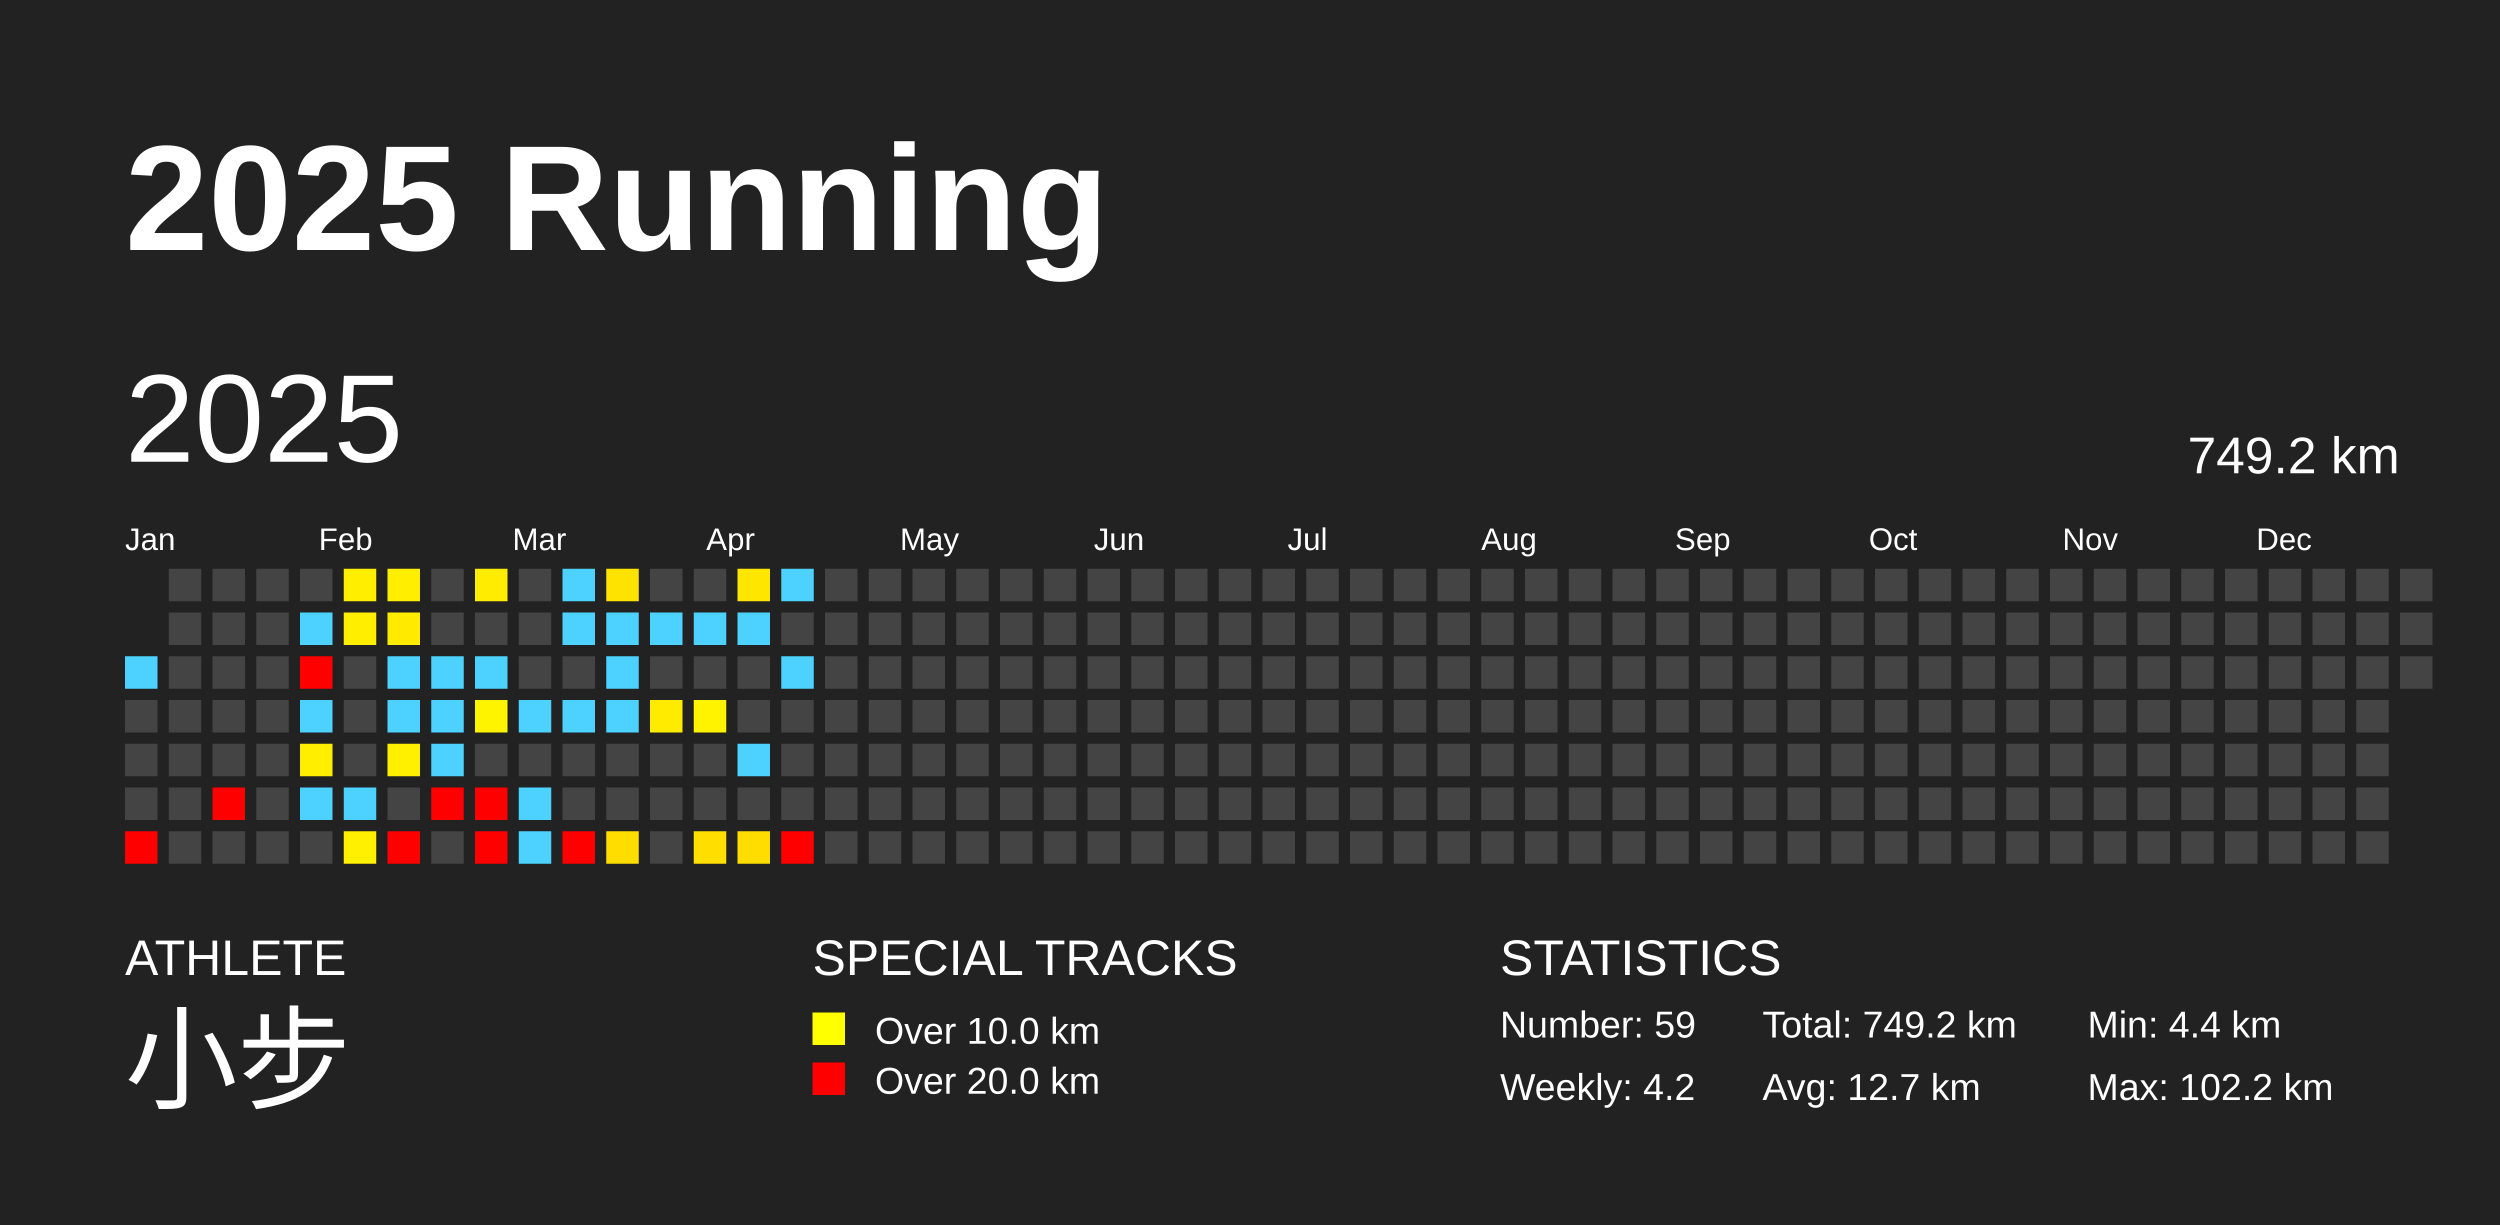
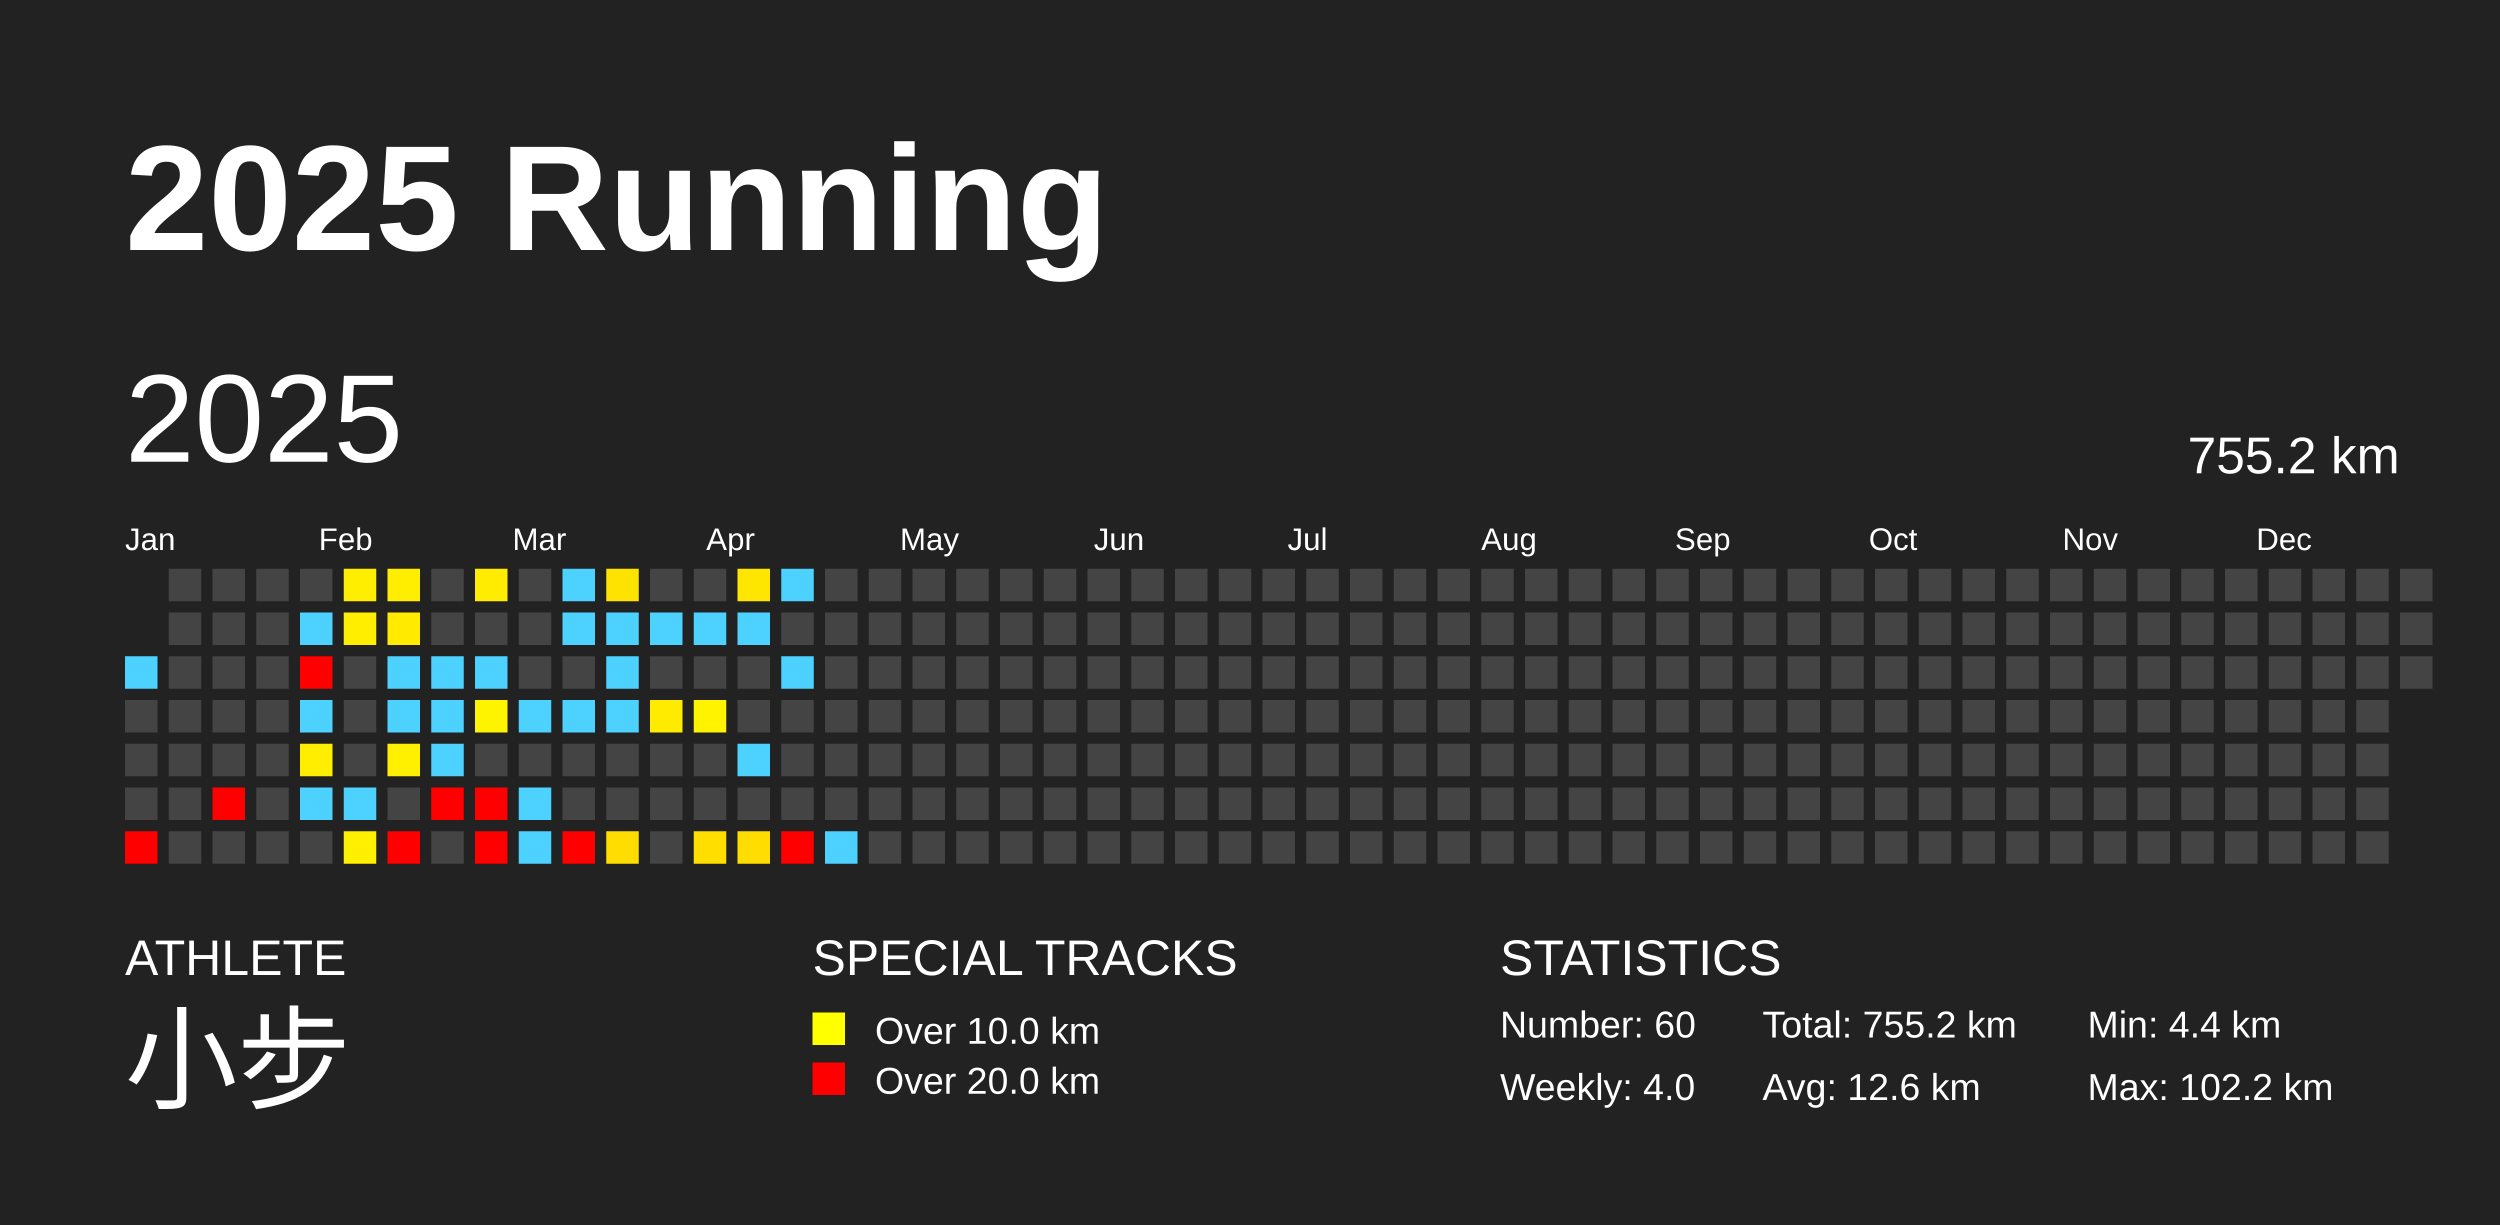
<svg xmlns="http://www.w3.org/2000/svg" baseProfile="full" height="98mm" version="1.1" viewBox="0,0,200,98" width="200mm">
  <defs />
  <rect fill="#222222" height="98" width="200" x="0" y="0" />
  <text fill="#FFFFFF" style="font-size:12px; font-family:Arial; font-weight:bold;" x="10" y="20">2025 Running</text>
  <text fill="#FFFFFF" style="font-size:4px; font-family:Arial" x="10" y="78">ATHLETE</text>
  <text fill="#FFFFFF" style="font-size:9px; font-family:Arial" x="10" y="88">小步</text>
  <text fill="#FFFFFF" style="font-size:4px; font-family:Arial" x="65" y="78">SPECIAL TRACKS</text>
  <rect fill="yellow" height="2.6" width="2.6" x="65" y="81" />
  <text fill="#FFFFFF" style="font-size:3px; font-family:Arial" x="70" y="83.5">Over 10.0 km</text>
  <rect fill="red" height="2.6" width="2.6" x="65" y="85" />
  <text fill="#FFFFFF" style="font-size:3px; font-family:Arial" x="70" y="87.5">Over 20.0 km</text>
  <text fill="#FFFFFF" style="font-size:4px; font-family:Arial" x="120" y="78">STATISTICS</text>
-   <text fill="#FFFFFF" style="font-size:3px; font-family:Arial" x="120" y="83">Number: 59</text>
-   <text fill="#FFFFFF" style="font-size:3px; font-family:Arial" x="120" y="88">Weekly: 4.2</text>
-   <text fill="#FFFFFF" style="font-size:3px; font-family:Arial" x="141" y="83">Total: 749.2 km</text>
-   <text fill="#FFFFFF" style="font-size:3px; font-family:Arial" x="141" y="88">Avg: 12.7 km</text>
+   <text fill="#FFFFFF" style="font-size:3px; font-family:Arial" x="120" y="83">Number: 60</text>
+   <text fill="#FFFFFF" style="font-size:3px; font-family:Arial" x="120" y="88">Weekly: 4.0</text>
+   <text fill="#FFFFFF" style="font-size:3px; font-family:Arial" x="141" y="83">Total: 755.2 km</text>
+   <text fill="#FFFFFF" style="font-size:3px; font-family:Arial" x="141" y="88">Avg: 12.6 km</text>
  <text fill="#FFFFFF" style="font-size:3px; font-family:Arial" x="167" y="83">Min: 4.4 km</text>
  <text fill="#FFFFFF" style="font-size:3px; font-family:Arial" x="167" y="88">Max: 102.2 km</text>
  <text dominant-baseline="hanging" fill="#FFFFFF" style="font-size:10.0px; font-family:Arial;" x="10" y="30">2025</text>
-   <text dominant-baseline="hanging" fill="#FFFFFF" style="font-size:4.125px; font-family:Arial;" x="175" y="35">749.2 km</text>
+   <text dominant-baseline="hanging" fill="#FFFFFF" style="font-size:4.125px; font-family:Arial;" x="175" y="35">755.2 km</text>
  <text fill="#FFFFFF" style="font-size:2.5px; font-family:Arial" x="10.0" y="44">Jan</text>
  <text fill="#FFFFFF" style="font-size:2.5px; font-family:Arial" x="25.5" y="44">Feb</text>
  <text fill="#FFFFFF" style="font-size:2.5px; font-family:Arial" x="41.0" y="44">Mar</text>
  <text fill="#FFFFFF" style="font-size:2.5px; font-family:Arial" x="56.5" y="44">Apr</text>
  <text fill="#FFFFFF" style="font-size:2.5px; font-family:Arial" x="72.0" y="44">May</text>
  <text fill="#FFFFFF" style="font-size:2.5px; font-family:Arial" x="87.5" y="44">Jun</text>
  <text fill="#FFFFFF" style="font-size:2.5px; font-family:Arial" x="103.0" y="44">Jul</text>
  <text fill="#FFFFFF" style="font-size:2.5px; font-family:Arial" x="118.5" y="44">Aug</text>
  <text fill="#FFFFFF" style="font-size:2.5px; font-family:Arial" x="134.0" y="44">Sep</text>
  <text fill="#FFFFFF" style="font-size:2.5px; font-family:Arial" x="149.5" y="44">Oct</text>
  <text fill="#FFFFFF" style="font-size:2.5px; font-family:Arial" x="165.0" y="44">Nov</text>
  <text fill="#FFFFFF" style="font-size:2.5px; font-family:Arial" x="180.5" y="44">Dec</text>
  <rect fill="#4dd2ff" height="2.6" width="2.6" x="10.0" y="52.5" />
  <rect fill="#444444" height="2.6" width="2.6" x="10.0" y="56.0" />
  <rect fill="#444444" height="2.6" width="2.6" x="10.0" y="59.5" />
  <rect fill="#444444" height="2.6" width="2.6" x="10.0" y="63.0" />
  <rect fill="red" height="2.6" width="2.6" x="10.0" y="66.5" />
  <rect fill="#444444" height="2.6" width="2.6" x="13.5" y="45.5" />
  <rect fill="#444444" height="2.6" width="2.6" x="13.5" y="49.0" />
  <rect fill="#444444" height="2.6" width="2.6" x="13.5" y="52.5" />
  <rect fill="#444444" height="2.6" width="2.6" x="13.5" y="56.0" />
  <rect fill="#444444" height="2.6" width="2.6" x="13.5" y="59.5" />
  <rect fill="#444444" height="2.6" width="2.6" x="13.5" y="63.0" />
  <rect fill="#444444" height="2.6" width="2.6" x="13.5" y="66.5" />
  <rect fill="#444444" height="2.6" width="2.6" x="17.0" y="45.5" />
  <rect fill="#444444" height="2.6" width="2.6" x="17.0" y="49.0" />
  <rect fill="#444444" height="2.6" width="2.6" x="17.0" y="52.5" />
  <rect fill="#444444" height="2.6" width="2.6" x="17.0" y="56.0" />
  <rect fill="#444444" height="2.6" width="2.6" x="17.0" y="59.5" />
  <rect fill="red" height="2.6" width="2.6" x="17.0" y="63.0" />
  <rect fill="#444444" height="2.6" width="2.6" x="17.0" y="66.5" />
  <rect fill="#444444" height="2.6" width="2.6" x="20.5" y="45.5" />
  <rect fill="#444444" height="2.6" width="2.6" x="20.5" y="49.0" />
  <rect fill="#444444" height="2.6" width="2.6" x="20.5" y="52.5" />
  <rect fill="#444444" height="2.6" width="2.6" x="20.5" y="56.0" />
  <rect fill="#444444" height="2.6" width="2.6" x="20.5" y="59.5" />
  <rect fill="#444444" height="2.6" width="2.6" x="20.5" y="63.0" />
  <rect fill="#444444" height="2.6" width="2.6" x="20.5" y="66.5" />
  <rect fill="#444444" height="2.6" width="2.6" x="24.0" y="45.5" />
  <rect fill="#4dd2ff" height="2.6" width="2.6" x="24.0" y="49.0" />
  <rect fill="red" height="2.6" width="2.6" x="24.0" y="52.5" />
  <rect fill="#4dd2ff" height="2.6" width="2.6" x="24.0" y="56.0" />
  <rect fill="#ffee00" height="2.6" width="2.6" x="24.0" y="59.5" />
  <rect fill="#4dd2ff" height="2.6" width="2.6" x="24.0" y="63.0" />
  <rect fill="#444444" height="2.6" width="2.6" x="24.0" y="66.5" />
  <rect fill="#ffee00" height="2.6" width="2.6" x="27.5" y="45.5" />
  <rect fill="#ffee00" height="2.6" width="2.6" x="27.5" y="49.0" />
  <rect fill="#444444" height="2.6" width="2.6" x="27.5" y="52.5" />
  <rect fill="#444444" height="2.6" width="2.6" x="27.5" y="56.0" />
  <rect fill="#444444" height="2.6" width="2.6" x="27.5" y="59.5" />
  <rect fill="#4dd2ff" height="2.6" width="2.6" x="27.5" y="63.0" />
  <rect fill="#ffef00" height="2.6" width="2.6" x="27.5" y="66.5" />
  <rect fill="#ffee00" height="2.6" width="2.6" x="31.0" y="45.5" />
  <rect fill="#ffea00" height="2.6" width="2.6" x="31.0" y="49.0" />
  <rect fill="#4dd2ff" height="2.6" width="2.6" x="31.0" y="52.5" />
  <rect fill="#4dd2ff" height="2.6" width="2.6" x="31.0" y="56.0" />
  <rect fill="#fff000" height="2.6" width="2.6" x="31.0" y="59.5" />
  <rect fill="#444444" height="2.6" width="2.6" x="31.0" y="63.0" />
  <rect fill="red" height="2.6" width="2.6" x="31.0" y="66.5" />
  <rect fill="#444444" height="2.6" width="2.6" x="34.5" y="45.5" />
  <rect fill="#444444" height="2.6" width="2.6" x="34.5" y="49.0" />
  <rect fill="#4dd2ff" height="2.6" width="2.6" x="34.5" y="52.5" />
  <rect fill="#4dd2ff" height="2.6" width="2.6" x="34.5" y="56.0" />
  <rect fill="#4dd2ff" height="2.6" width="2.6" x="34.5" y="59.5" />
  <rect fill="red" height="2.6" width="2.6" x="34.5" y="63.0" />
  <rect fill="#444444" height="2.6" width="2.6" x="34.5" y="66.5" />
  <rect fill="#ffec00" height="2.6" width="2.6" x="38.0" y="45.5" />
  <rect fill="#444444" height="2.6" width="2.6" x="38.0" y="49.0" />
  <rect fill="#4dd2ff" height="2.6" width="2.6" x="38.0" y="52.5" />
  <rect fill="#fff400" height="2.6" width="2.6" x="38.0" y="56.0" />
  <rect fill="#444444" height="2.6" width="2.6" x="38.0" y="59.5" />
  <rect fill="red" height="2.6" width="2.6" x="38.0" y="63.0" />
  <rect fill="red" height="2.6" width="2.6" x="38.0" y="66.5" />
  <rect fill="#444444" height="2.6" width="2.6" x="41.5" y="45.5" />
  <rect fill="#444444" height="2.6" width="2.6" x="41.5" y="49.0" />
  <rect fill="#444444" height="2.6" width="2.6" x="41.5" y="52.5" />
  <rect fill="#4dd2ff" height="2.6" width="2.6" x="41.5" y="56.0" />
  <rect fill="#444444" height="2.6" width="2.6" x="41.5" y="59.5" />
  <rect fill="#4dd2ff" height="2.6" width="2.6" x="41.5" y="63.0" />
  <rect fill="#4dd2ff" height="2.6" width="2.6" x="41.5" y="66.5" />
  <rect fill="#4dd2ff" height="2.6" width="2.6" x="45.0" y="45.5" />
  <rect fill="#4dd2ff" height="2.6" width="2.6" x="45.0" y="49.0" />
  <rect fill="#444444" height="2.6" width="2.6" x="45.0" y="52.5" />
  <rect fill="#4dd2ff" height="2.6" width="2.6" x="45.0" y="56.0" />
  <rect fill="#444444" height="2.6" width="2.6" x="45.0" y="59.5" />
  <rect fill="#444444" height="2.6" width="2.6" x="45.0" y="63.0" />
  <rect fill="red" height="2.6" width="2.6" x="45.0" y="66.5" />
  <rect fill="#ffe300" height="2.6" width="2.6" x="48.5" y="45.5" />
  <rect fill="#4dd2ff" height="2.6" width="2.6" x="48.5" y="49.0" />
  <rect fill="#4dd2ff" height="2.6" width="2.6" x="48.5" y="52.5" />
  <rect fill="#4dd2ff" height="2.6" width="2.6" x="48.5" y="56.0" />
  <rect fill="#444444" height="2.6" width="2.6" x="48.5" y="59.5" />
  <rect fill="#444444" height="2.6" width="2.6" x="48.5" y="63.0" />
  <rect fill="#ffdd00" height="2.6" width="2.6" x="48.5" y="66.5" />
  <rect fill="#444444" height="2.6" width="2.6" x="52.0" y="45.5" />
  <rect fill="#4dd2ff" height="2.6" width="2.6" x="52.0" y="49.0" />
  <rect fill="#444444" height="2.6" width="2.6" x="52.0" y="52.5" />
  <rect fill="#ffeb00" height="2.6" width="2.6" x="52.0" y="56.0" />
  <rect fill="#444444" height="2.6" width="2.6" x="52.0" y="59.5" />
  <rect fill="#444444" height="2.6" width="2.6" x="52.0" y="63.0" />
  <rect fill="#444444" height="2.6" width="2.6" x="52.0" y="66.5" />
  <rect fill="#444444" height="2.6" width="2.6" x="55.5" y="45.5" />
  <rect fill="#4dd2ff" height="2.6" width="2.6" x="55.5" y="49.0" />
  <rect fill="#444444" height="2.6" width="2.6" x="55.5" y="52.5" />
  <rect fill="#fff300" height="2.6" width="2.6" x="55.5" y="56.0" />
  <rect fill="#444444" height="2.6" width="2.6" x="55.5" y="59.5" />
  <rect fill="#444444" height="2.6" width="2.6" x="55.5" y="63.0" />
  <rect fill="#ffde00" height="2.6" width="2.6" x="55.5" y="66.5" />
  <rect fill="#ffe600" height="2.6" width="2.6" x="59.0" y="45.5" />
  <rect fill="#4dd2ff" height="2.6" width="2.6" x="59.0" y="49.0" />
  <rect fill="#444444" height="2.6" width="2.6" x="59.0" y="52.5" />
  <rect fill="#444444" height="2.6" width="2.6" x="59.0" y="56.0" />
  <rect fill="#4dd2ff" height="2.6" width="2.6" x="59.0" y="59.5" />
  <rect fill="#444444" height="2.6" width="2.6" x="59.0" y="63.0" />
  <rect fill="#ffdd00" height="2.6" width="2.6" x="59.0" y="66.5" />
  <rect fill="#4dd2ff" height="2.6" width="2.6" x="62.5" y="45.5" />
  <rect fill="#444444" height="2.6" width="2.6" x="62.5" y="49.0" />
  <rect fill="#4dd2ff" height="2.6" width="2.6" x="62.5" y="52.5" />
  <rect fill="#444444" height="2.6" width="2.6" x="62.5" y="56.0" />
  <rect fill="#444444" height="2.6" width="2.6" x="62.5" y="59.5" />
  <rect fill="#444444" height="2.6" width="2.6" x="62.5" y="63.0" />
  <rect fill="red" height="2.6" width="2.6" x="62.5" y="66.5" />
  <rect fill="#444444" height="2.6" width="2.6" x="66.0" y="45.5" />
  <rect fill="#444444" height="2.6" width="2.6" x="66.0" y="49.0" />
  <rect fill="#444444" height="2.6" width="2.6" x="66.0" y="52.5" />
  <rect fill="#444444" height="2.6" width="2.6" x="66.0" y="56.0" />
  <rect fill="#444444" height="2.6" width="2.6" x="66.0" y="59.5" />
  <rect fill="#444444" height="2.6" width="2.6" x="66.0" y="63.0" />
-   <rect fill="#444444" height="2.6" width="2.6" x="66.0" y="66.5" />
+   <rect fill="#4dd2ff" height="2.6" width="2.6" x="66.0" y="66.5" />
  <rect fill="#444444" height="2.6" width="2.6" x="69.5" y="45.5" />
  <rect fill="#444444" height="2.6" width="2.6" x="69.5" y="49.0" />
  <rect fill="#444444" height="2.6" width="2.6" x="69.5" y="52.5" />
  <rect fill="#444444" height="2.6" width="2.6" x="69.5" y="56.0" />
  <rect fill="#444444" height="2.6" width="2.6" x="69.5" y="59.5" />
  <rect fill="#444444" height="2.6" width="2.6" x="69.5" y="63.0" />
  <rect fill="#444444" height="2.6" width="2.6" x="69.5" y="66.5" />
  <rect fill="#444444" height="2.6" width="2.6" x="73.0" y="45.5" />
  <rect fill="#444444" height="2.6" width="2.6" x="73.0" y="49.0" />
  <rect fill="#444444" height="2.6" width="2.6" x="73.0" y="52.5" />
  <rect fill="#444444" height="2.6" width="2.6" x="73.0" y="56.0" />
  <rect fill="#444444" height="2.6" width="2.6" x="73.0" y="59.5" />
  <rect fill="#444444" height="2.6" width="2.6" x="73.0" y="63.0" />
  <rect fill="#444444" height="2.6" width="2.6" x="73.0" y="66.5" />
  <rect fill="#444444" height="2.6" width="2.6" x="76.5" y="45.5" />
  <rect fill="#444444" height="2.6" width="2.6" x="76.5" y="49.0" />
  <rect fill="#444444" height="2.6" width="2.6" x="76.5" y="52.5" />
  <rect fill="#444444" height="2.6" width="2.6" x="76.5" y="56.0" />
  <rect fill="#444444" height="2.6" width="2.6" x="76.5" y="59.5" />
  <rect fill="#444444" height="2.6" width="2.6" x="76.5" y="63.0" />
  <rect fill="#444444" height="2.6" width="2.6" x="76.5" y="66.5" />
  <rect fill="#444444" height="2.6" width="2.6" x="80.0" y="45.5" />
  <rect fill="#444444" height="2.6" width="2.6" x="80.0" y="49.0" />
  <rect fill="#444444" height="2.6" width="2.6" x="80.0" y="52.5" />
  <rect fill="#444444" height="2.6" width="2.6" x="80.0" y="56.0" />
  <rect fill="#444444" height="2.6" width="2.6" x="80.0" y="59.5" />
  <rect fill="#444444" height="2.6" width="2.6" x="80.0" y="63.0" />
  <rect fill="#444444" height="2.6" width="2.6" x="80.0" y="66.5" />
  <rect fill="#444444" height="2.6" width="2.6" x="83.5" y="45.5" />
  <rect fill="#444444" height="2.6" width="2.6" x="83.5" y="49.0" />
  <rect fill="#444444" height="2.6" width="2.6" x="83.5" y="52.5" />
  <rect fill="#444444" height="2.6" width="2.6" x="83.5" y="56.0" />
  <rect fill="#444444" height="2.6" width="2.6" x="83.5" y="59.5" />
  <rect fill="#444444" height="2.6" width="2.6" x="83.5" y="63.0" />
  <rect fill="#444444" height="2.6" width="2.6" x="83.5" y="66.5" />
  <rect fill="#444444" height="2.6" width="2.6" x="87.0" y="45.5" />
  <rect fill="#444444" height="2.6" width="2.6" x="87.0" y="49.0" />
  <rect fill="#444444" height="2.6" width="2.6" x="87.0" y="52.5" />
  <rect fill="#444444" height="2.6" width="2.6" x="87.0" y="56.0" />
  <rect fill="#444444" height="2.6" width="2.6" x="87.0" y="59.5" />
  <rect fill="#444444" height="2.6" width="2.6" x="87.0" y="63.0" />
  <rect fill="#444444" height="2.6" width="2.6" x="87.0" y="66.5" />
  <rect fill="#444444" height="2.6" width="2.6" x="90.5" y="45.5" />
  <rect fill="#444444" height="2.6" width="2.6" x="90.5" y="49.0" />
  <rect fill="#444444" height="2.6" width="2.6" x="90.5" y="52.5" />
  <rect fill="#444444" height="2.6" width="2.6" x="90.5" y="56.0" />
  <rect fill="#444444" height="2.6" width="2.6" x="90.5" y="59.5" />
  <rect fill="#444444" height="2.6" width="2.6" x="90.5" y="63.0" />
  <rect fill="#444444" height="2.6" width="2.6" x="90.5" y="66.5" />
  <rect fill="#444444" height="2.6" width="2.6" x="94.0" y="45.5" />
  <rect fill="#444444" height="2.6" width="2.6" x="94.0" y="49.0" />
  <rect fill="#444444" height="2.6" width="2.6" x="94.0" y="52.5" />
  <rect fill="#444444" height="2.6" width="2.6" x="94.0" y="56.0" />
  <rect fill="#444444" height="2.6" width="2.6" x="94.0" y="59.5" />
  <rect fill="#444444" height="2.6" width="2.6" x="94.0" y="63.0" />
  <rect fill="#444444" height="2.6" width="2.6" x="94.0" y="66.5" />
  <rect fill="#444444" height="2.6" width="2.6" x="97.5" y="45.5" />
  <rect fill="#444444" height="2.6" width="2.6" x="97.5" y="49.0" />
  <rect fill="#444444" height="2.6" width="2.6" x="97.5" y="52.5" />
  <rect fill="#444444" height="2.6" width="2.6" x="97.5" y="56.0" />
  <rect fill="#444444" height="2.6" width="2.6" x="97.5" y="59.5" />
  <rect fill="#444444" height="2.6" width="2.6" x="97.5" y="63.0" />
  <rect fill="#444444" height="2.6" width="2.6" x="97.5" y="66.5" />
  <rect fill="#444444" height="2.6" width="2.6" x="101.0" y="45.5" />
  <rect fill="#444444" height="2.6" width="2.6" x="101.0" y="49.0" />
  <rect fill="#444444" height="2.6" width="2.6" x="101.0" y="52.5" />
  <rect fill="#444444" height="2.6" width="2.6" x="101.0" y="56.0" />
  <rect fill="#444444" height="2.6" width="2.6" x="101.0" y="59.5" />
  <rect fill="#444444" height="2.6" width="2.6" x="101.0" y="63.0" />
  <rect fill="#444444" height="2.6" width="2.6" x="101.0" y="66.5" />
  <rect fill="#444444" height="2.6" width="2.6" x="104.5" y="45.5" />
  <rect fill="#444444" height="2.6" width="2.6" x="104.5" y="49.0" />
  <rect fill="#444444" height="2.6" width="2.6" x="104.5" y="52.5" />
  <rect fill="#444444" height="2.6" width="2.6" x="104.5" y="56.0" />
  <rect fill="#444444" height="2.6" width="2.6" x="104.5" y="59.5" />
  <rect fill="#444444" height="2.6" width="2.6" x="104.5" y="63.0" />
  <rect fill="#444444" height="2.6" width="2.6" x="104.5" y="66.5" />
  <rect fill="#444444" height="2.6" width="2.6" x="108.0" y="45.5" />
  <rect fill="#444444" height="2.6" width="2.6" x="108.0" y="49.0" />
  <rect fill="#444444" height="2.6" width="2.6" x="108.0" y="52.5" />
  <rect fill="#444444" height="2.6" width="2.6" x="108.0" y="56.0" />
  <rect fill="#444444" height="2.6" width="2.6" x="108.0" y="59.5" />
  <rect fill="#444444" height="2.6" width="2.6" x="108.0" y="63.0" />
  <rect fill="#444444" height="2.6" width="2.6" x="108.0" y="66.5" />
  <rect fill="#444444" height="2.6" width="2.6" x="111.5" y="45.5" />
  <rect fill="#444444" height="2.6" width="2.6" x="111.5" y="49.0" />
  <rect fill="#444444" height="2.6" width="2.6" x="111.5" y="52.5" />
  <rect fill="#444444" height="2.6" width="2.6" x="111.5" y="56.0" />
  <rect fill="#444444" height="2.6" width="2.6" x="111.5" y="59.5" />
  <rect fill="#444444" height="2.6" width="2.6" x="111.5" y="63.0" />
  <rect fill="#444444" height="2.6" width="2.6" x="111.5" y="66.5" />
  <rect fill="#444444" height="2.6" width="2.6" x="115.0" y="45.5" />
  <rect fill="#444444" height="2.6" width="2.6" x="115.0" y="49.0" />
  <rect fill="#444444" height="2.6" width="2.6" x="115.0" y="52.5" />
  <rect fill="#444444" height="2.6" width="2.6" x="115.0" y="56.0" />
  <rect fill="#444444" height="2.6" width="2.6" x="115.0" y="59.5" />
  <rect fill="#444444" height="2.6" width="2.6" x="115.0" y="63.0" />
  <rect fill="#444444" height="2.6" width="2.6" x="115.0" y="66.5" />
  <rect fill="#444444" height="2.6" width="2.6" x="118.5" y="45.5" />
  <rect fill="#444444" height="2.6" width="2.6" x="118.5" y="49.0" />
  <rect fill="#444444" height="2.6" width="2.6" x="118.5" y="52.5" />
  <rect fill="#444444" height="2.6" width="2.6" x="118.5" y="56.0" />
  <rect fill="#444444" height="2.6" width="2.6" x="118.5" y="59.5" />
  <rect fill="#444444" height="2.6" width="2.6" x="118.5" y="63.0" />
  <rect fill="#444444" height="2.6" width="2.6" x="118.5" y="66.5" />
  <rect fill="#444444" height="2.6" width="2.6" x="122.0" y="45.5" />
  <rect fill="#444444" height="2.6" width="2.6" x="122.0" y="49.0" />
  <rect fill="#444444" height="2.6" width="2.6" x="122.0" y="52.5" />
  <rect fill="#444444" height="2.6" width="2.6" x="122.0" y="56.0" />
  <rect fill="#444444" height="2.6" width="2.6" x="122.0" y="59.5" />
  <rect fill="#444444" height="2.6" width="2.6" x="122.0" y="63.0" />
  <rect fill="#444444" height="2.6" width="2.6" x="122.0" y="66.5" />
  <rect fill="#444444" height="2.6" width="2.6" x="125.5" y="45.5" />
  <rect fill="#444444" height="2.6" width="2.6" x="125.5" y="49.0" />
  <rect fill="#444444" height="2.6" width="2.6" x="125.5" y="52.5" />
  <rect fill="#444444" height="2.6" width="2.6" x="125.5" y="56.0" />
  <rect fill="#444444" height="2.6" width="2.6" x="125.5" y="59.5" />
  <rect fill="#444444" height="2.6" width="2.6" x="125.5" y="63.0" />
  <rect fill="#444444" height="2.6" width="2.6" x="125.5" y="66.5" />
  <rect fill="#444444" height="2.6" width="2.6" x="129.0" y="45.5" />
  <rect fill="#444444" height="2.6" width="2.6" x="129.0" y="49.0" />
  <rect fill="#444444" height="2.6" width="2.6" x="129.0" y="52.5" />
  <rect fill="#444444" height="2.6" width="2.6" x="129.0" y="56.0" />
  <rect fill="#444444" height="2.6" width="2.6" x="129.0" y="59.5" />
  <rect fill="#444444" height="2.6" width="2.6" x="129.0" y="63.0" />
  <rect fill="#444444" height="2.6" width="2.6" x="129.0" y="66.5" />
  <rect fill="#444444" height="2.6" width="2.6" x="132.5" y="45.5" />
  <rect fill="#444444" height="2.6" width="2.6" x="132.5" y="49.0" />
  <rect fill="#444444" height="2.6" width="2.6" x="132.5" y="52.5" />
  <rect fill="#444444" height="2.6" width="2.6" x="132.5" y="56.0" />
  <rect fill="#444444" height="2.6" width="2.6" x="132.5" y="59.5" />
  <rect fill="#444444" height="2.6" width="2.6" x="132.5" y="63.0" />
  <rect fill="#444444" height="2.6" width="2.6" x="132.5" y="66.5" />
  <rect fill="#444444" height="2.6" width="2.6" x="136.0" y="45.5" />
  <rect fill="#444444" height="2.6" width="2.6" x="136.0" y="49.0" />
  <rect fill="#444444" height="2.6" width="2.6" x="136.0" y="52.5" />
  <rect fill="#444444" height="2.6" width="2.6" x="136.0" y="56.0" />
  <rect fill="#444444" height="2.6" width="2.6" x="136.0" y="59.5" />
  <rect fill="#444444" height="2.6" width="2.6" x="136.0" y="63.0" />
  <rect fill="#444444" height="2.6" width="2.6" x="136.0" y="66.5" />
  <rect fill="#444444" height="2.6" width="2.6" x="139.5" y="45.5" />
  <rect fill="#444444" height="2.6" width="2.6" x="139.5" y="49.0" />
  <rect fill="#444444" height="2.6" width="2.6" x="139.5" y="52.5" />
  <rect fill="#444444" height="2.6" width="2.6" x="139.5" y="56.0" />
  <rect fill="#444444" height="2.6" width="2.6" x="139.5" y="59.5" />
  <rect fill="#444444" height="2.6" width="2.6" x="139.5" y="63.0" />
  <rect fill="#444444" height="2.6" width="2.6" x="139.5" y="66.5" />
  <rect fill="#444444" height="2.6" width="2.6" x="143.0" y="45.5" />
  <rect fill="#444444" height="2.6" width="2.6" x="143.0" y="49.0" />
  <rect fill="#444444" height="2.6" width="2.6" x="143.0" y="52.5" />
  <rect fill="#444444" height="2.6" width="2.6" x="143.0" y="56.0" />
  <rect fill="#444444" height="2.6" width="2.6" x="143.0" y="59.5" />
  <rect fill="#444444" height="2.6" width="2.6" x="143.0" y="63.0" />
  <rect fill="#444444" height="2.6" width="2.6" x="143.0" y="66.5" />
  <rect fill="#444444" height="2.6" width="2.6" x="146.5" y="45.5" />
  <rect fill="#444444" height="2.6" width="2.6" x="146.5" y="49.0" />
  <rect fill="#444444" height="2.6" width="2.6" x="146.5" y="52.5" />
  <rect fill="#444444" height="2.6" width="2.6" x="146.5" y="56.0" />
  <rect fill="#444444" height="2.6" width="2.6" x="146.5" y="59.5" />
  <rect fill="#444444" height="2.6" width="2.6" x="146.5" y="63.0" />
  <rect fill="#444444" height="2.6" width="2.6" x="146.5" y="66.5" />
  <rect fill="#444444" height="2.6" width="2.6" x="150.0" y="45.5" />
  <rect fill="#444444" height="2.6" width="2.6" x="150.0" y="49.0" />
  <rect fill="#444444" height="2.6" width="2.6" x="150.0" y="52.5" />
  <rect fill="#444444" height="2.6" width="2.6" x="150.0" y="56.0" />
  <rect fill="#444444" height="2.6" width="2.6" x="150.0" y="59.5" />
  <rect fill="#444444" height="2.6" width="2.6" x="150.0" y="63.0" />
  <rect fill="#444444" height="2.6" width="2.6" x="150.0" y="66.5" />
  <rect fill="#444444" height="2.6" width="2.6" x="153.5" y="45.5" />
  <rect fill="#444444" height="2.6" width="2.6" x="153.5" y="49.0" />
  <rect fill="#444444" height="2.6" width="2.6" x="153.5" y="52.5" />
  <rect fill="#444444" height="2.6" width="2.6" x="153.5" y="56.0" />
  <rect fill="#444444" height="2.6" width="2.6" x="153.5" y="59.5" />
  <rect fill="#444444" height="2.6" width="2.6" x="153.5" y="63.0" />
  <rect fill="#444444" height="2.6" width="2.6" x="153.5" y="66.5" />
  <rect fill="#444444" height="2.6" width="2.6" x="157.0" y="45.5" />
  <rect fill="#444444" height="2.6" width="2.6" x="157.0" y="49.0" />
  <rect fill="#444444" height="2.6" width="2.6" x="157.0" y="52.5" />
  <rect fill="#444444" height="2.6" width="2.6" x="157.0" y="56.0" />
  <rect fill="#444444" height="2.6" width="2.6" x="157.0" y="59.5" />
  <rect fill="#444444" height="2.6" width="2.6" x="157.0" y="63.0" />
  <rect fill="#444444" height="2.6" width="2.6" x="157.0" y="66.5" />
  <rect fill="#444444" height="2.6" width="2.6" x="160.5" y="45.5" />
  <rect fill="#444444" height="2.6" width="2.6" x="160.5" y="49.0" />
  <rect fill="#444444" height="2.6" width="2.6" x="160.5" y="52.5" />
  <rect fill="#444444" height="2.6" width="2.6" x="160.5" y="56.0" />
  <rect fill="#444444" height="2.6" width="2.6" x="160.5" y="59.5" />
  <rect fill="#444444" height="2.6" width="2.6" x="160.5" y="63.0" />
  <rect fill="#444444" height="2.6" width="2.6" x="160.5" y="66.5" />
  <rect fill="#444444" height="2.6" width="2.6" x="164.0" y="45.5" />
  <rect fill="#444444" height="2.6" width="2.6" x="164.0" y="49.0" />
  <rect fill="#444444" height="2.6" width="2.6" x="164.0" y="52.5" />
  <rect fill="#444444" height="2.6" width="2.6" x="164.0" y="56.0" />
  <rect fill="#444444" height="2.6" width="2.6" x="164.0" y="59.5" />
  <rect fill="#444444" height="2.6" width="2.6" x="164.0" y="63.0" />
  <rect fill="#444444" height="2.6" width="2.6" x="164.0" y="66.5" />
  <rect fill="#444444" height="2.6" width="2.6" x="167.5" y="45.5" />
  <rect fill="#444444" height="2.6" width="2.6" x="167.5" y="49.0" />
  <rect fill="#444444" height="2.6" width="2.6" x="167.5" y="52.5" />
  <rect fill="#444444" height="2.6" width="2.6" x="167.5" y="56.0" />
  <rect fill="#444444" height="2.6" width="2.6" x="167.5" y="59.5" />
  <rect fill="#444444" height="2.6" width="2.6" x="167.5" y="63.0" />
  <rect fill="#444444" height="2.6" width="2.6" x="167.5" y="66.5" />
  <rect fill="#444444" height="2.6" width="2.6" x="171.0" y="45.5" />
  <rect fill="#444444" height="2.6" width="2.6" x="171.0" y="49.0" />
  <rect fill="#444444" height="2.6" width="2.6" x="171.0" y="52.5" />
  <rect fill="#444444" height="2.6" width="2.6" x="171.0" y="56.0" />
  <rect fill="#444444" height="2.6" width="2.6" x="171.0" y="59.5" />
  <rect fill="#444444" height="2.6" width="2.6" x="171.0" y="63.0" />
  <rect fill="#444444" height="2.6" width="2.6" x="171.0" y="66.5" />
  <rect fill="#444444" height="2.6" width="2.6" x="174.5" y="45.5" />
  <rect fill="#444444" height="2.6" width="2.6" x="174.5" y="49.0" />
  <rect fill="#444444" height="2.6" width="2.6" x="174.5" y="52.5" />
  <rect fill="#444444" height="2.6" width="2.6" x="174.5" y="56.0" />
  <rect fill="#444444" height="2.6" width="2.6" x="174.5" y="59.5" />
  <rect fill="#444444" height="2.6" width="2.6" x="174.5" y="63.0" />
  <rect fill="#444444" height="2.6" width="2.6" x="174.5" y="66.5" />
  <rect fill="#444444" height="2.6" width="2.6" x="178.0" y="45.5" />
  <rect fill="#444444" height="2.6" width="2.6" x="178.0" y="49.0" />
  <rect fill="#444444" height="2.6" width="2.6" x="178.0" y="52.5" />
  <rect fill="#444444" height="2.6" width="2.6" x="178.0" y="56.0" />
  <rect fill="#444444" height="2.6" width="2.6" x="178.0" y="59.5" />
  <rect fill="#444444" height="2.6" width="2.6" x="178.0" y="63.0" />
  <rect fill="#444444" height="2.6" width="2.6" x="178.0" y="66.5" />
  <rect fill="#444444" height="2.6" width="2.6" x="181.5" y="45.5" />
  <rect fill="#444444" height="2.6" width="2.6" x="181.5" y="49.0" />
  <rect fill="#444444" height="2.6" width="2.6" x="181.5" y="52.5" />
  <rect fill="#444444" height="2.6" width="2.6" x="181.5" y="56.0" />
  <rect fill="#444444" height="2.6" width="2.6" x="181.5" y="59.5" />
  <rect fill="#444444" height="2.6" width="2.6" x="181.5" y="63.0" />
  <rect fill="#444444" height="2.6" width="2.6" x="181.5" y="66.5" />
  <rect fill="#444444" height="2.6" width="2.6" x="185.0" y="45.5" />
  <rect fill="#444444" height="2.6" width="2.6" x="185.0" y="49.0" />
  <rect fill="#444444" height="2.6" width="2.6" x="185.0" y="52.5" />
  <rect fill="#444444" height="2.6" width="2.6" x="185.0" y="56.0" />
  <rect fill="#444444" height="2.6" width="2.6" x="185.0" y="59.5" />
  <rect fill="#444444" height="2.6" width="2.6" x="185.0" y="63.0" />
  <rect fill="#444444" height="2.6" width="2.6" x="185.0" y="66.5" />
  <rect fill="#444444" height="2.6" width="2.6" x="188.5" y="45.5" />
  <rect fill="#444444" height="2.6" width="2.6" x="188.5" y="49.0" />
  <rect fill="#444444" height="2.6" width="2.6" x="188.5" y="52.5" />
  <rect fill="#444444" height="2.6" width="2.6" x="188.5" y="56.0" />
  <rect fill="#444444" height="2.6" width="2.6" x="188.5" y="59.5" />
  <rect fill="#444444" height="2.6" width="2.6" x="188.5" y="63.0" />
  <rect fill="#444444" height="2.6" width="2.6" x="188.5" y="66.5" />
  <rect fill="#444444" height="2.6" width="2.6" x="192.0" y="45.5" />
  <rect fill="#444444" height="2.6" width="2.6" x="192.0" y="49.0" />
  <rect fill="#444444" height="2.6" width="2.6" x="192.0" y="52.5" />
</svg>
